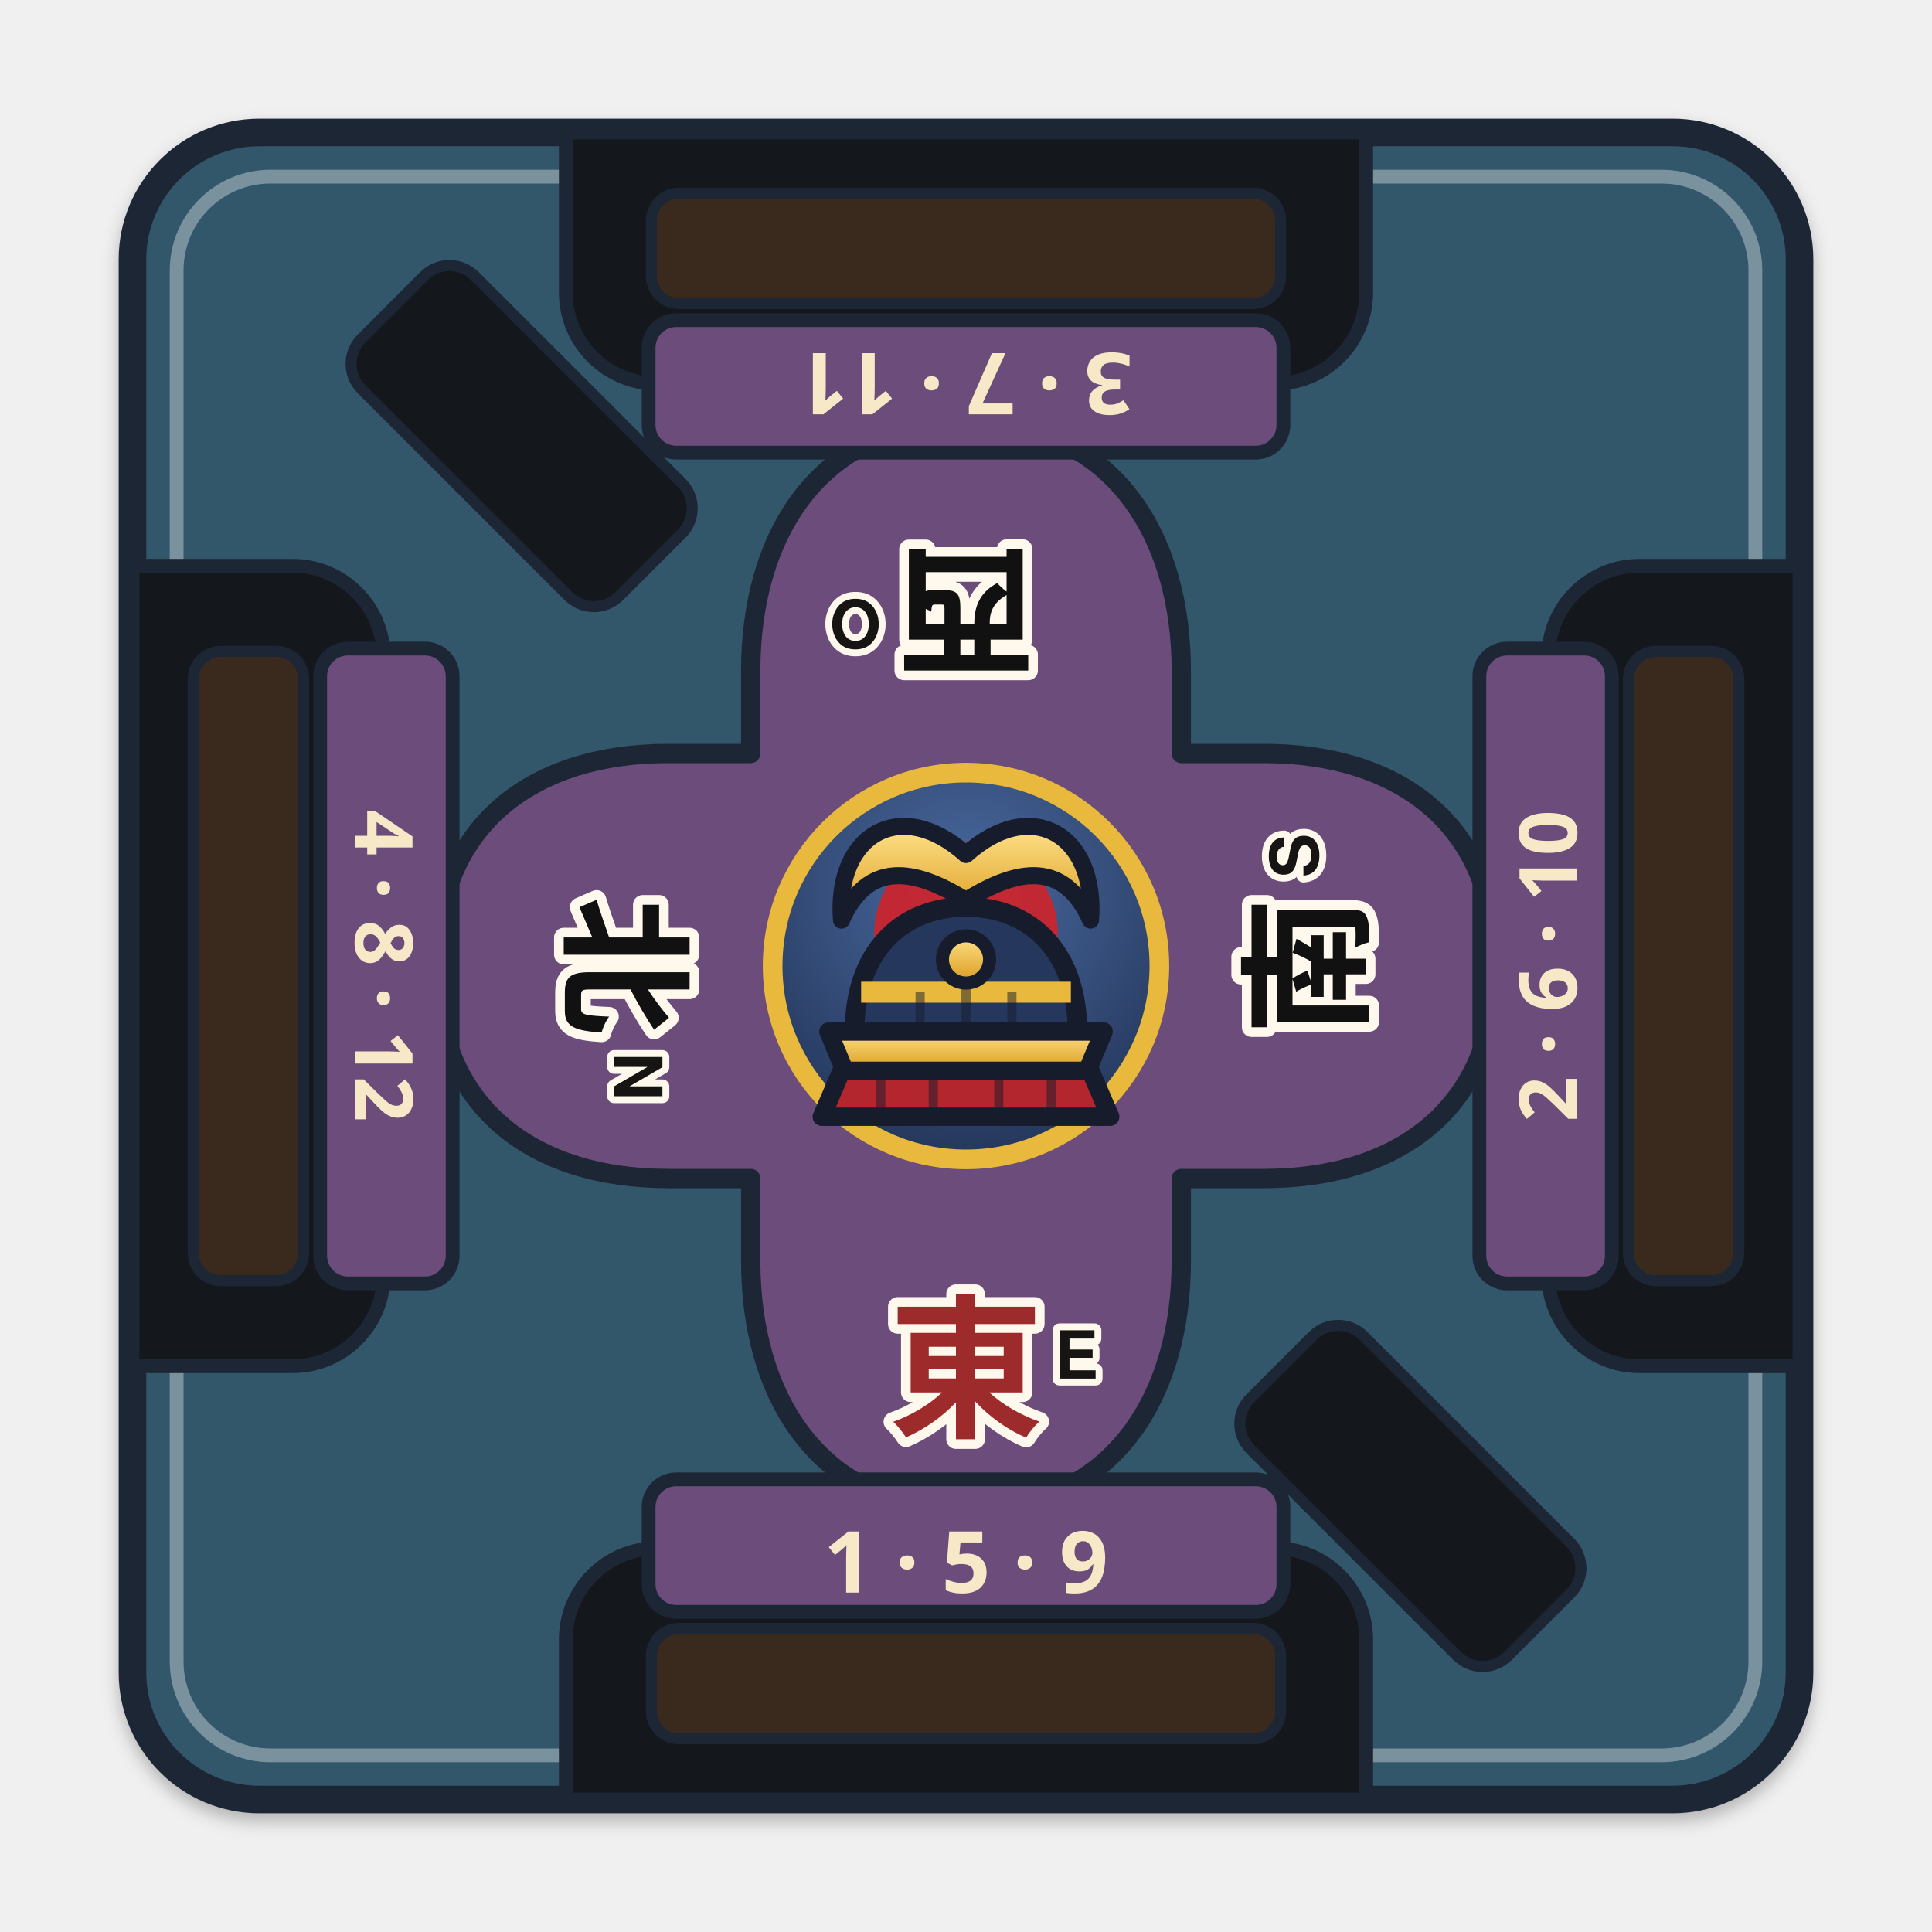
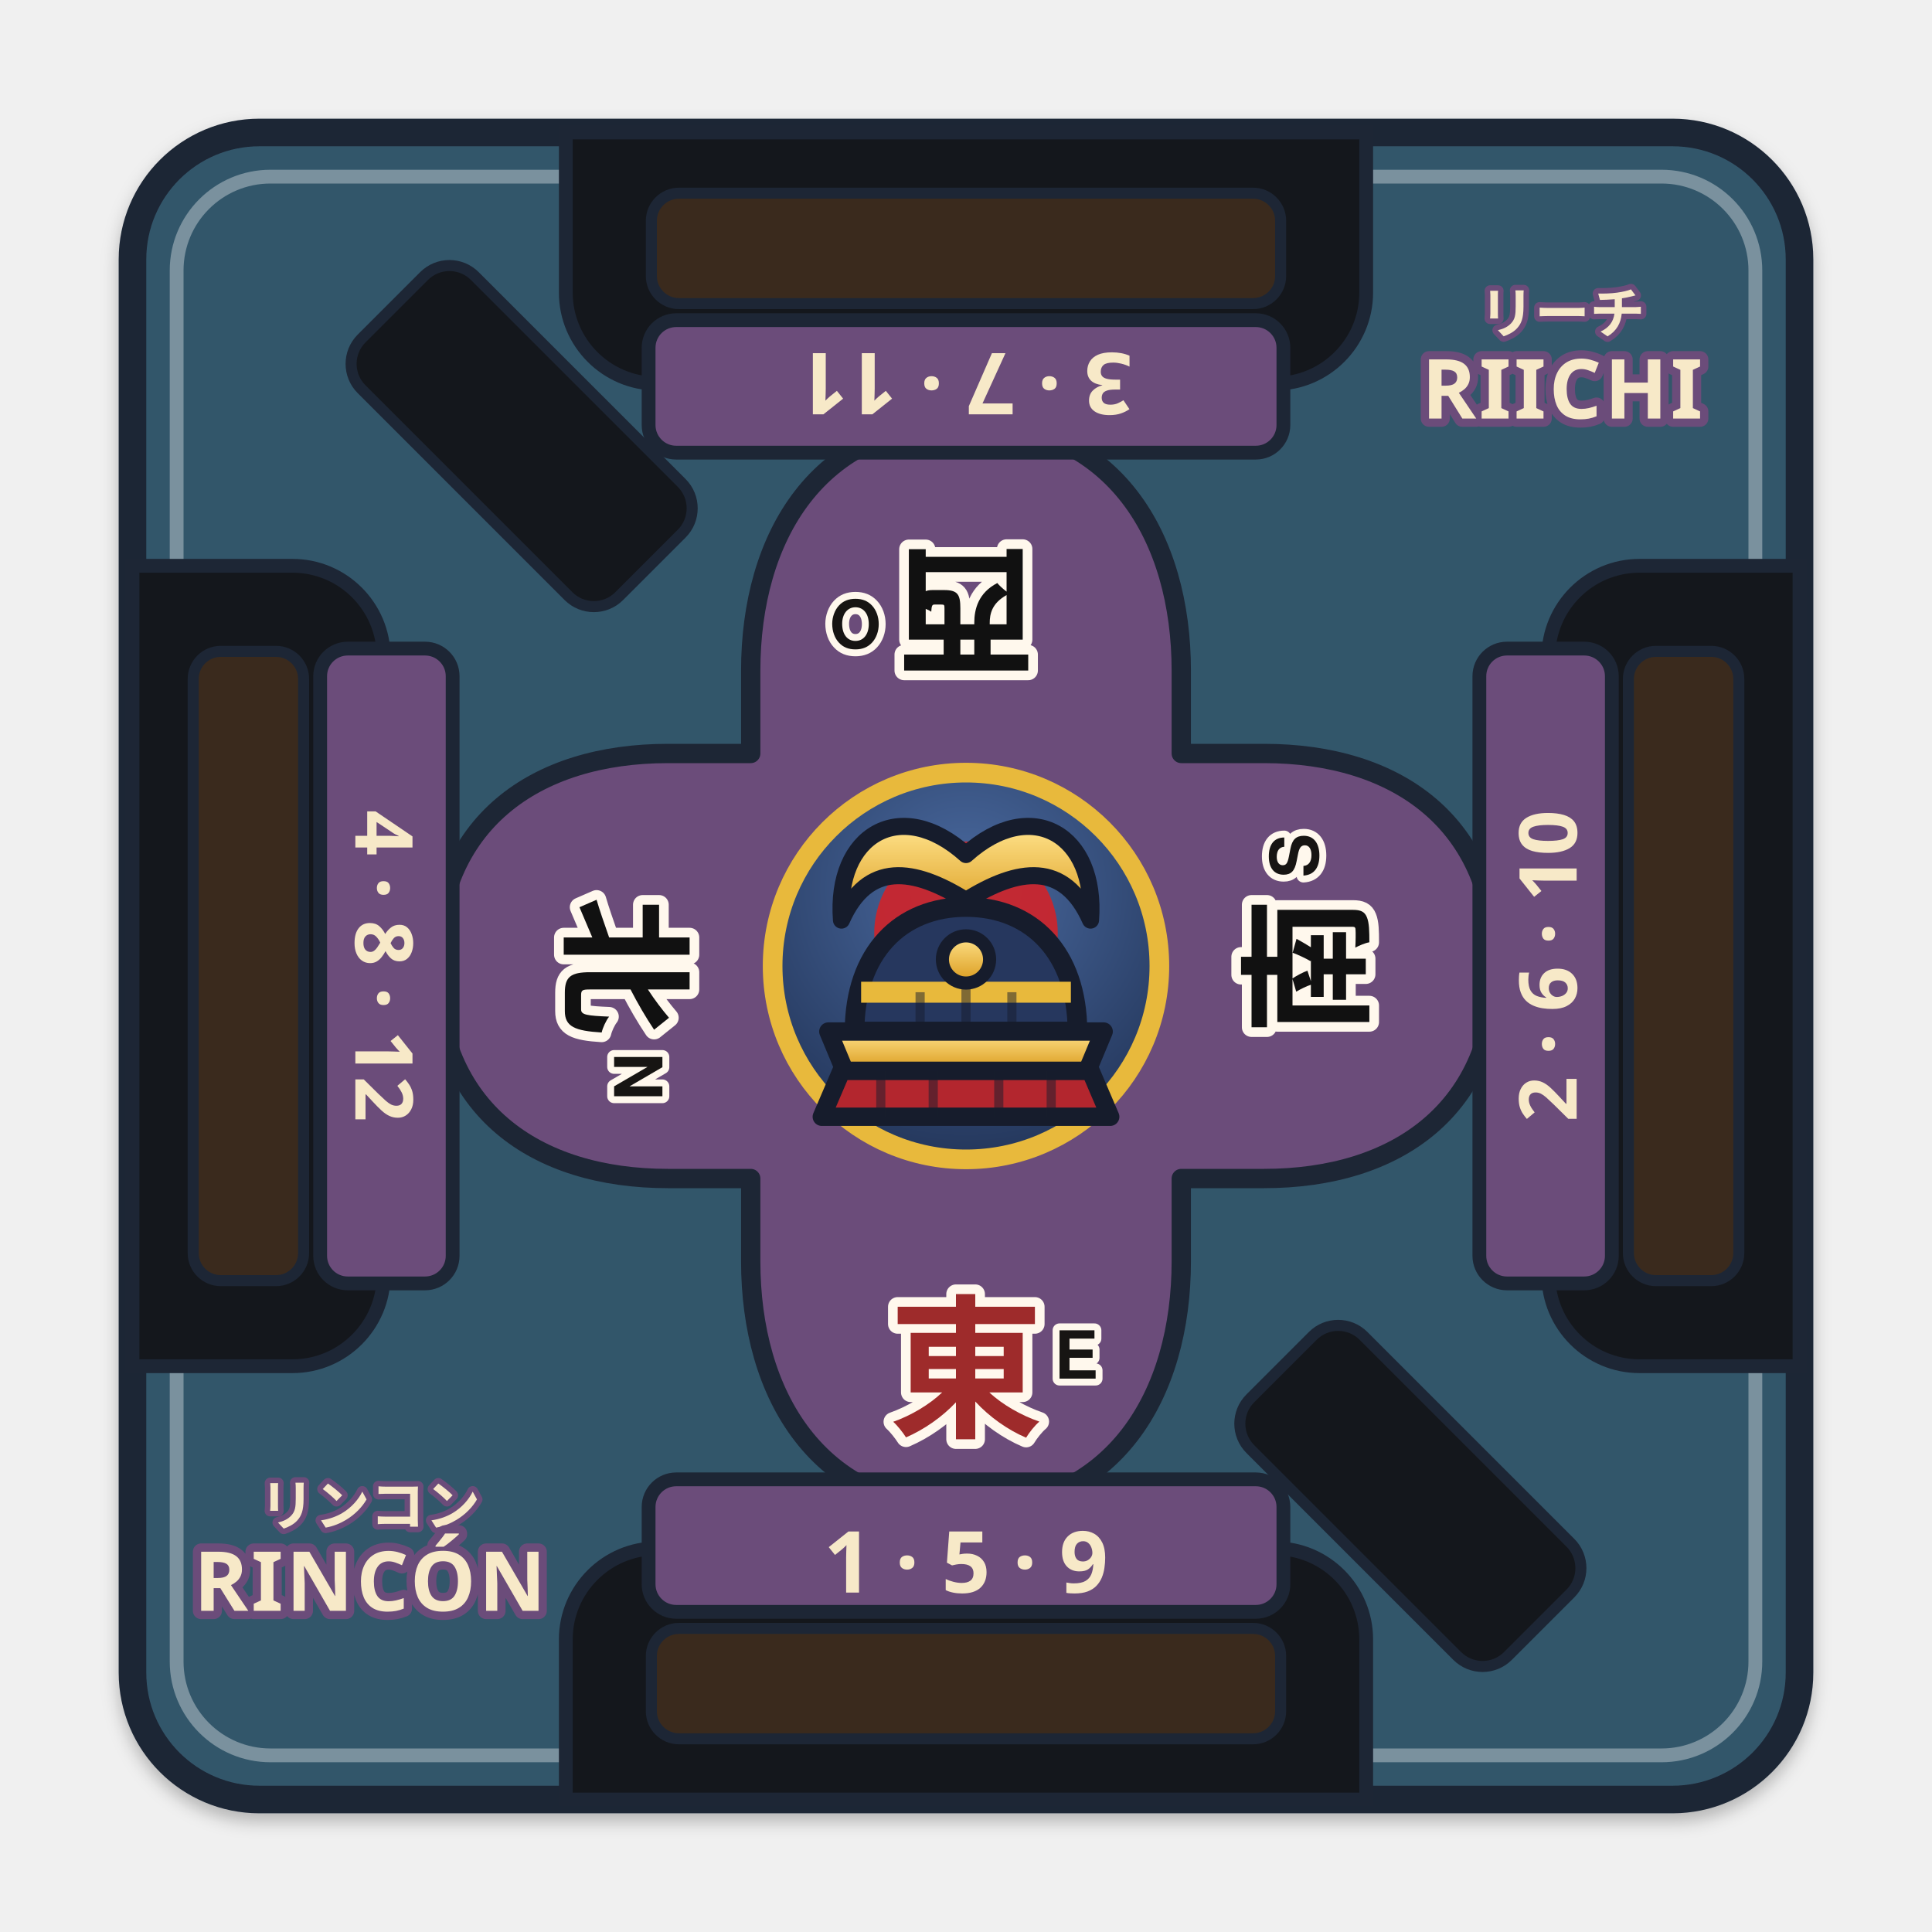
<svg xmlns="http://www.w3.org/2000/svg" viewBox="0 0 700 700" role="img" aria-label="Compass">
  <defs>
    <filter id="soft" x="-5%" y="-5%" width="110%" height="110%">
      <feDropShadow dx="0" dy="3" stdDeviation="3" flood-opacity=".25" />
    </filter>
  </defs>
  <rect x="48" y="48" width="604" height="604" rx="46" fill="#33566b" stroke="#1d2635" stroke-width="10" filter="url(#soft)" />
  <rect x="64" y="64" width="572" height="572" rx="34" fill="none" stroke="#fff" stroke-opacity=".35" stroke-width="5" />
  <path d="M205 48H495V106C495 124.2 480.2 139 462 139H238C219.8 139 205 124.2 205 106V48Z" fill="#14171c" stroke="#1d2635" stroke-width="5" />
  <path d="M205 652H495V594C495 575.8 480.2 561 462 561H238C219.8 561 205 575.8 205 594V652Z" fill="#14171c" stroke="#1d2635" stroke-width="5" />
  <path d="M48 205H106C124.2 205 139 219.8 139 238V462C139 480.2 124.2 495 106 495H48V205Z" fill="#14171c" stroke="#1d2635" stroke-width="5" />
  <path d="M652 205H594C575.8 205 561 219.8 561 238V462C561 480.2 575.8 495 594 495H652V205Z" fill="#14171c" stroke="#1d2635" stroke-width="5" />
  <rect x="236" y="70" width="228" height="40" rx="10" fill="#3a2a1d" stroke="#1d2635" stroke-width="4" />
  <rect x="236" y="590" width="228" height="40" rx="10" fill="#3a2a1d" stroke="#1d2635" stroke-width="4" />
  <rect x="70" y="236" width="40" height="228" rx="10" fill="#3a2a1d" stroke="#1d2635" stroke-width="4" />
  <rect x="590" y="236" width="40" height="228" rx="10" fill="#3a2a1d" stroke="#1d2635" stroke-width="4" />
  <rect x="160" y="92" width="58" height="132" rx="13" fill="#14171c" stroke="#1d2635" stroke-width="4" transform="rotate(-45 189 158)" />
  <rect x="482" y="476" width="58" height="132" rx="13" fill="#14171c" stroke="#1d2635" stroke-width="4" transform="rotate(-45 511 542)" />
  <path d="M350 153C404 153 428 195 428 243V273H458C506 273 542 298 542 350C542 402 506 427 458 427H428V457C428 505 404 547 350 547C296 547 272 505 272 457V427H242C194 427 158 402 158 350C158 298 194 273 242 273H272V243C272 195 296 153 350 153Z" fill="#6b4c7a" stroke="#1d2635" stroke-width="7" stroke-linejoin="round" />
  <rect x="235" y="116" width="230" height="48" rx="10" fill="#6b4c7a" stroke="#1d2635" stroke-width="5" />
  <rect x="235" y="536" width="230" height="48" rx="10" fill="#6b4c7a" stroke="#1d2635" stroke-width="5" />
  <rect x="116" y="235" width="48" height="230" rx="10" fill="#6b4c7a" stroke="#1d2635" stroke-width="5" />
  <rect x="536" y="235" width="48" height="230" rx="10" fill="#6b4c7a" stroke="#1d2635" stroke-width="5" />
  <g transform="translate(274 274) scale(2.375)">
    <defs>
      <radialGradient id="emb-bg" cx=".5" cy=".3" r=".85">
        <stop offset="0" stop-color="#4a6aa0" />
        <stop offset="1" stop-color="#1c2c4d" />
      </radialGradient>
      <linearGradient id="emb-gold" x1="0" y1="0" x2="0" y2="1">
        <stop offset="0" stop-color="#ffe28a" />
        <stop offset="1" stop-color="#d99a1c" />
      </linearGradient>
    </defs>
    <circle cx="32" cy="32" r="29.5" fill="url(#emb-bg)" stroke="#e8b93c" stroke-width="3" />
    <circle cx="32" cy="27" r="14" fill="#c8262e" opacity=".95" />
    <path d="M13 25C12 12 22 6 32 15 42 6 52 12 51 25 47 16 40 17 32 22 24 17 17 16 13 25Z" fill="url(#emb-gold)" stroke="#161c2c" stroke-width="2.6" stroke-linejoin="round" />
    <path d="M15 42c0-12 7-19 17-19s17 7 17 19Z" fill="#26375e" stroke="#161c2c" stroke-width="3" stroke-linejoin="round" />
    <path d="M16 36h32" stroke="#e8b93c" stroke-width="3.2" />
    <path d="M25 42v-6M32 42v-8M39 42v-6" stroke="#161c2c" stroke-width="1.4" opacity=".5" />
    <path d="M11 42h42l-2.5 6H13.5Z" fill="url(#emb-gold)" stroke="#161c2c" stroke-width="2.8" stroke-linejoin="round" />
    <path d="M13 48h38l3 7H10Z" fill="#b3262e" stroke="#161c2c" stroke-width="2.8" stroke-linejoin="round" />
    <path d="M19 48v7M27 48v7M37 48v7M45 48v7" stroke="#161c2c" stroke-width="1.4" opacity=".5" />
    <circle cx="32" cy="31" r="3.6" fill="url(#emb-gold)" stroke="#161c2c" stroke-width="2" />
  </g>
  <text transform="rotate(0 350 565)" x="350" y="565" font-family="'Barlow Semi Condensed','Barlow',system-ui,sans-serif" font-weight="800" font-size="31" fill="#f7e9c8" stroke="#6b4c7a" stroke-width="6" paint-order="stroke" stroke-linejoin="round" text-anchor="middle" dominant-baseline="central">1 · 5 · 9</text>
  <text transform="rotate(0 350 492)" x="350" y="492" font-family="'Noto Serif JP','Hiragino Mincho ProN','Yu Mincho',serif" font-weight="800" font-size="56" fill="#9e2b2b" stroke="#fff8ed" stroke-width="7" paint-order="stroke" stroke-linejoin="round" text-anchor="middle" dominant-baseline="central">東</text>
  <text transform="rotate(180 350 140)" x="350" y="140" font-family="'Barlow Semi Condensed','Barlow',system-ui,sans-serif" font-weight="800" font-size="31" fill="#f7e9c8" stroke="#6b4c7a" stroke-width="6" paint-order="stroke" stroke-linejoin="round" text-anchor="middle" dominant-baseline="central">3 · 7 · 11</text>
  <text transform="rotate(180 350 225)" x="350" y="225" font-family="'Noto Serif JP','Hiragino Mincho ProN','Yu Mincho',serif" font-weight="800" font-size="50" fill="#111111" stroke="#fff8ed" stroke-width="7" paint-order="stroke" stroke-linejoin="round" text-anchor="middle" dominant-baseline="central">西</text>
  <text transform="rotate(90 140 350)" x="140" y="350" font-family="'Barlow Semi Condensed','Barlow',system-ui,sans-serif" font-weight="800" font-size="29" fill="#f7e9c8" stroke="#6b4c7a" stroke-width="6" paint-order="stroke" stroke-linejoin="round" text-anchor="middle" dominant-baseline="central">4 · 8 · 12</text>
  <text transform="rotate(90 230 350)" x="230" y="350" font-family="'Noto Serif JP','Hiragino Mincho ProN','Yu Mincho',serif" font-weight="800" font-size="50" fill="#111111" stroke="#fff8ed" stroke-width="7" paint-order="stroke" stroke-linejoin="round" text-anchor="middle" dominant-baseline="central">北</text>
  <text transform="rotate(-90 560 350)" x="560" y="350" font-family="'Barlow Semi Condensed','Barlow',system-ui,sans-serif" font-weight="800" font-size="29" fill="#f7e9c8" stroke="#6b4c7a" stroke-width="6" paint-order="stroke" stroke-linejoin="round" text-anchor="middle" dominant-baseline="central">2 · 6 · 10</text>
  <text transform="rotate(-90 470 350)" x="470" y="350" font-family="'Noto Serif JP','Hiragino Mincho ProN','Yu Mincho',serif" font-weight="800" font-size="50" fill="#111111" stroke="#fff8ed" stroke-width="7" paint-order="stroke" stroke-linejoin="round" text-anchor="middle" dominant-baseline="central">南</text>
+   <text x="134" y="544" font-family="'Noto Serif JP','Hiragino Mincho ProN','Yu Mincho',serif" font-weight="800" font-size="20" fill="#f7e9c8" stroke="#6b4c7a" stroke-width="4" paint-order="stroke" stroke-linejoin="round" text-anchor="middle" dominant-baseline="central">リンコン</text>
+   <text x="134" y="572" font-family="'Barlow Semi Condensed','Barlow',system-ui,sans-serif" font-weight="800" font-size="30" letter-spacing="1" fill="#f7e9c8" stroke="#6b4c7a" stroke-width="6" paint-order="stroke" stroke-linejoin="round" text-anchor="middle" dominant-baseline="central">RINCÓN</text>
+   <text x="566" y="112" font-family="'Noto Serif JP','Hiragino Mincho ProN','Yu Mincho',serif" font-weight="800" font-size="20" fill="#f7e9c8" stroke="#6b4c7a" stroke-width="4" paint-order="stroke" stroke-linejoin="round" text-anchor="middle" dominant-baseline="central">リーチ</text>
+   <text x="566" y="140" font-family="'Barlow Semi Condensed','Barlow',system-ui,sans-serif" font-weight="800" font-size="30" letter-spacing="1" fill="#f7e9c8" stroke="#6b4c7a" stroke-width="6" paint-order="stroke" stroke-linejoin="round" text-anchor="middle" dominant-baseline="central">RIICHI</text>
  <text transform="rotate(0 350 492)" x="390" y="494" font-family="Helvetica Neue, Helvetica, Arial, sans-serif" font-weight="800" font-size="24" fill="#171513" stroke="#fff8ed" stroke-width="5" paint-order="stroke" stroke-linejoin="round" text-anchor="middle" dominant-baseline="central">E</text>
  <text transform="rotate(180 350 225)" x="390" y="227" font-family="Helvetica Neue, Helvetica, Arial, sans-serif" font-weight="800" font-size="24" fill="#171513" stroke="#fff8ed" stroke-width="5" paint-order="stroke" stroke-linejoin="round" text-anchor="middle" dominant-baseline="central">O</text>
  <text transform="rotate(90 230 350)" x="270" y="352" font-family="Helvetica Neue, Helvetica, Arial, sans-serif" font-weight="800" font-size="24" fill="#171513" stroke="#fff8ed" stroke-width="5" paint-order="stroke" stroke-linejoin="round" text-anchor="middle" dominant-baseline="central">N</text>
  <text transform="rotate(-90 470 350)" x="510" y="352" font-family="Helvetica Neue, Helvetica, Arial, sans-serif" font-weight="800" font-size="24" fill="#171513" stroke="#fff8ed" stroke-width="5" paint-order="stroke" stroke-linejoin="round" text-anchor="middle" dominant-baseline="central">S</text>
</svg>
